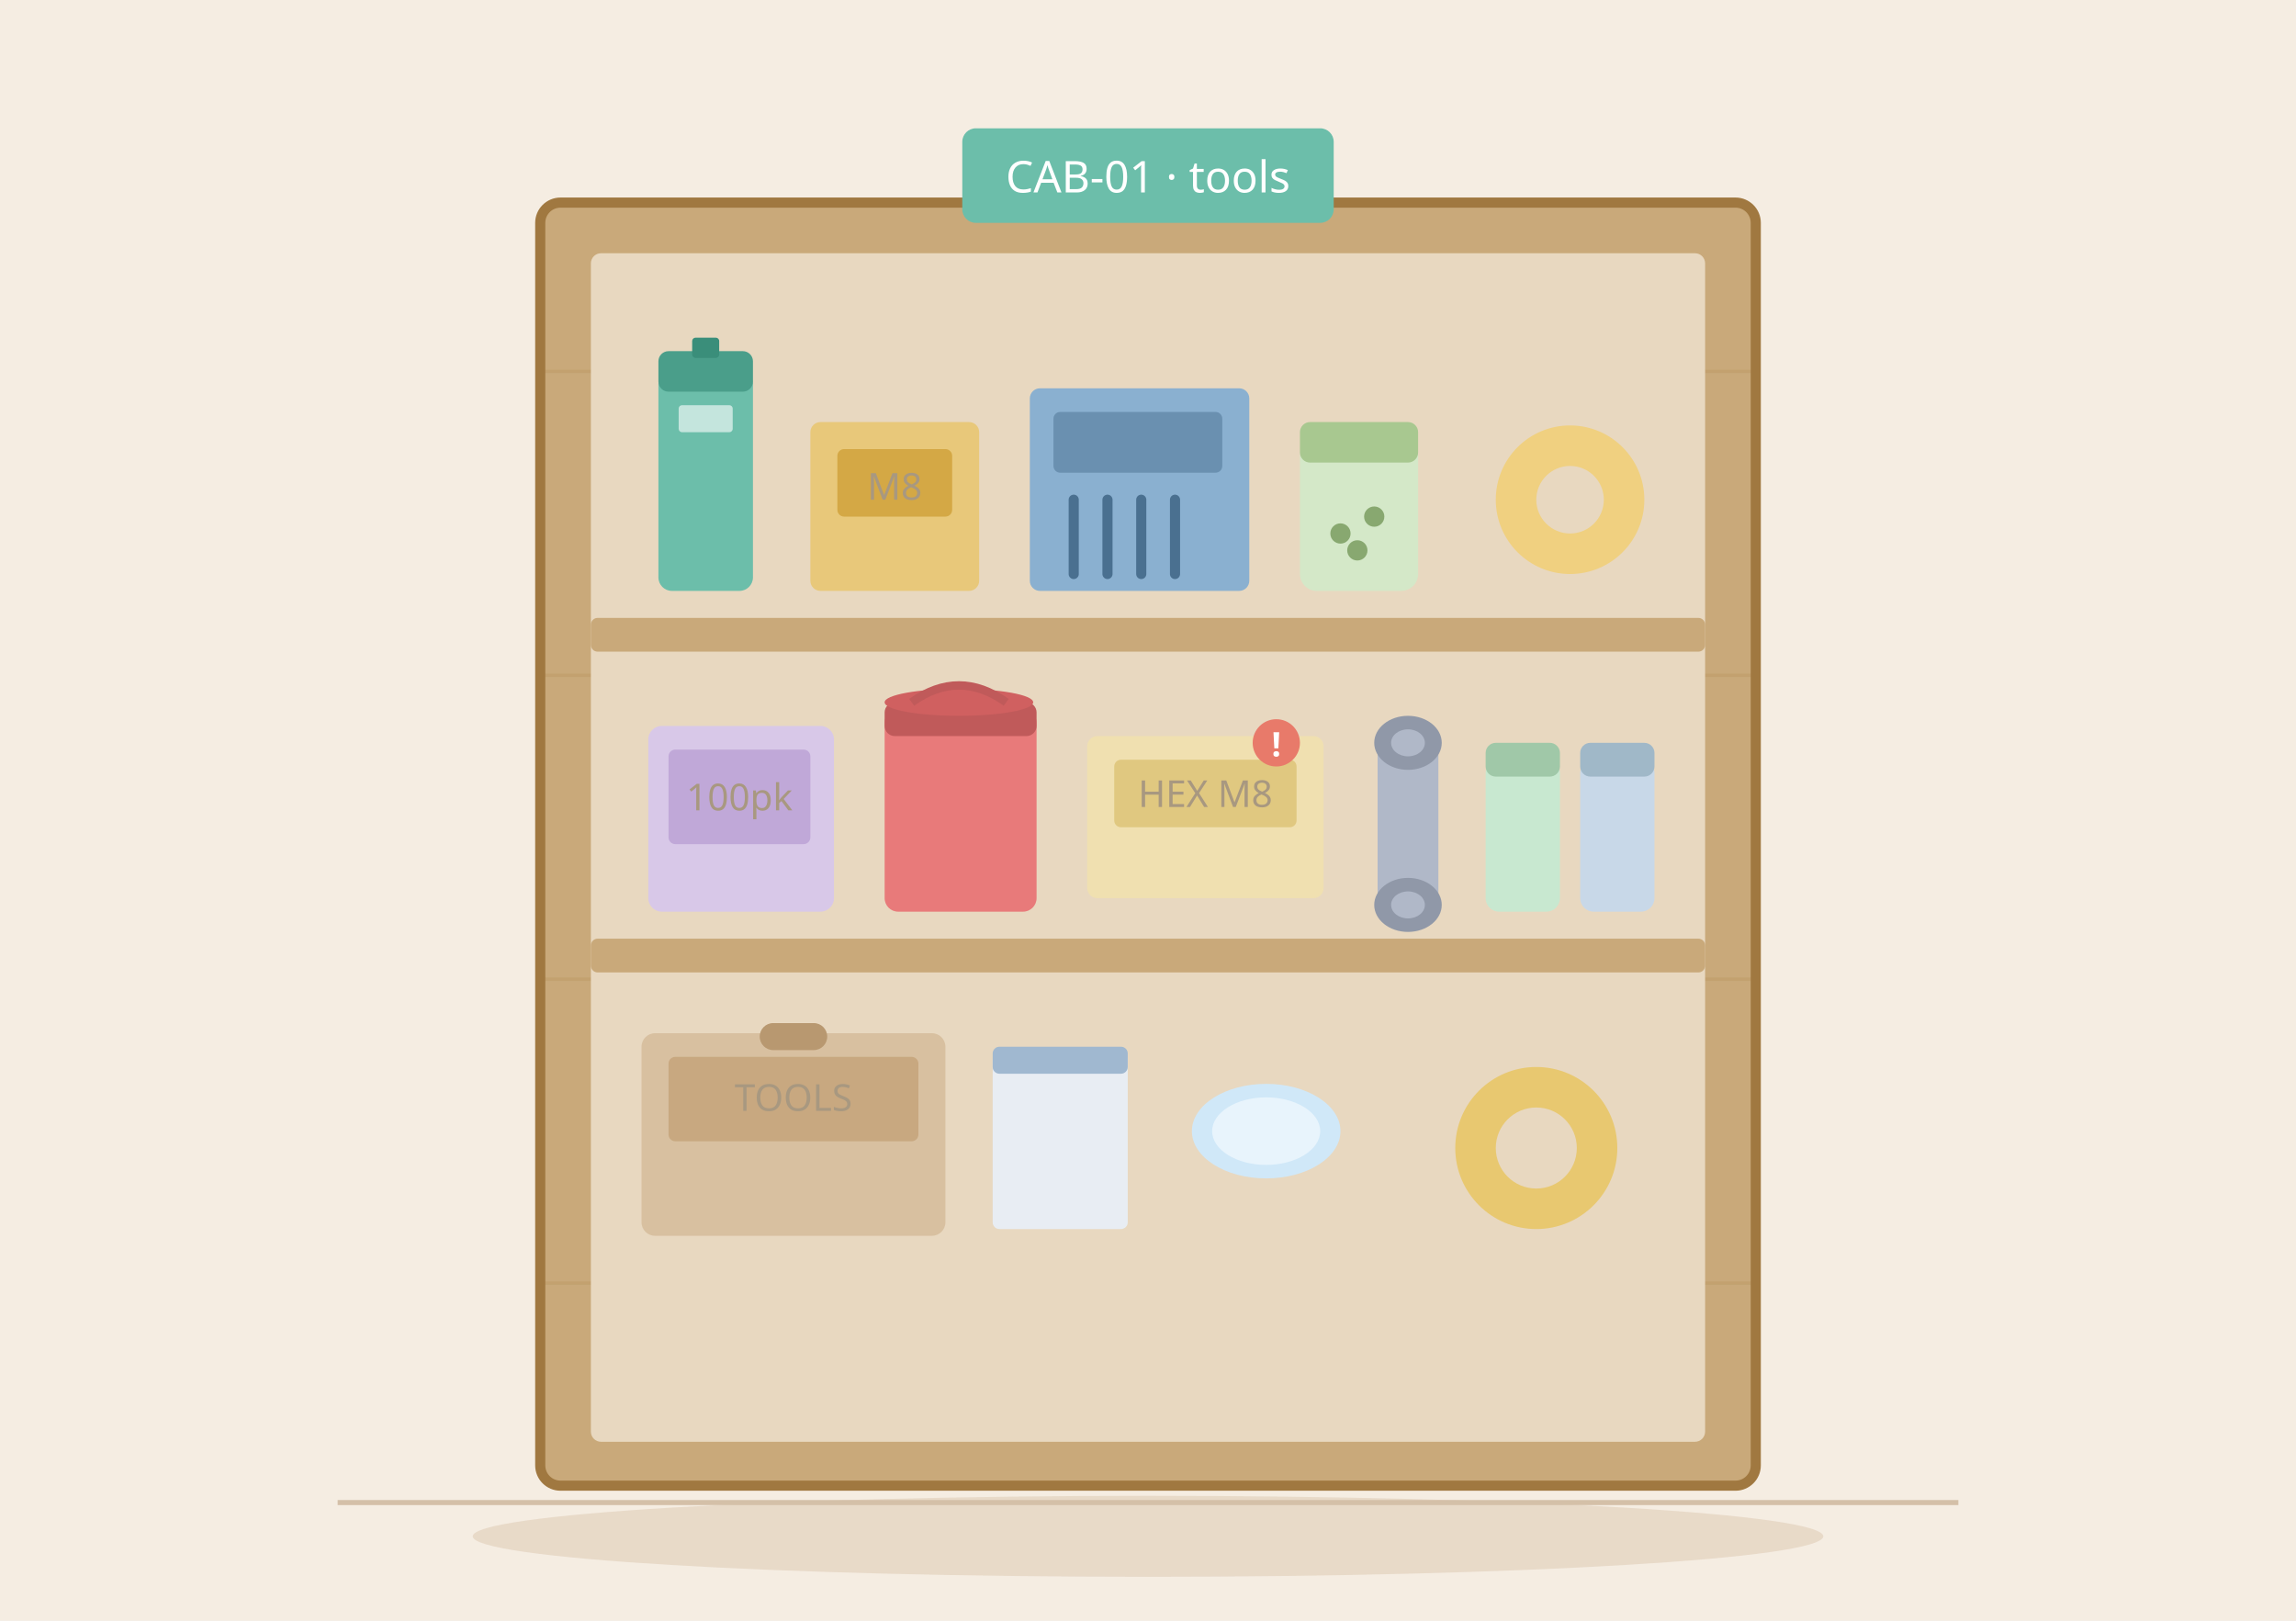
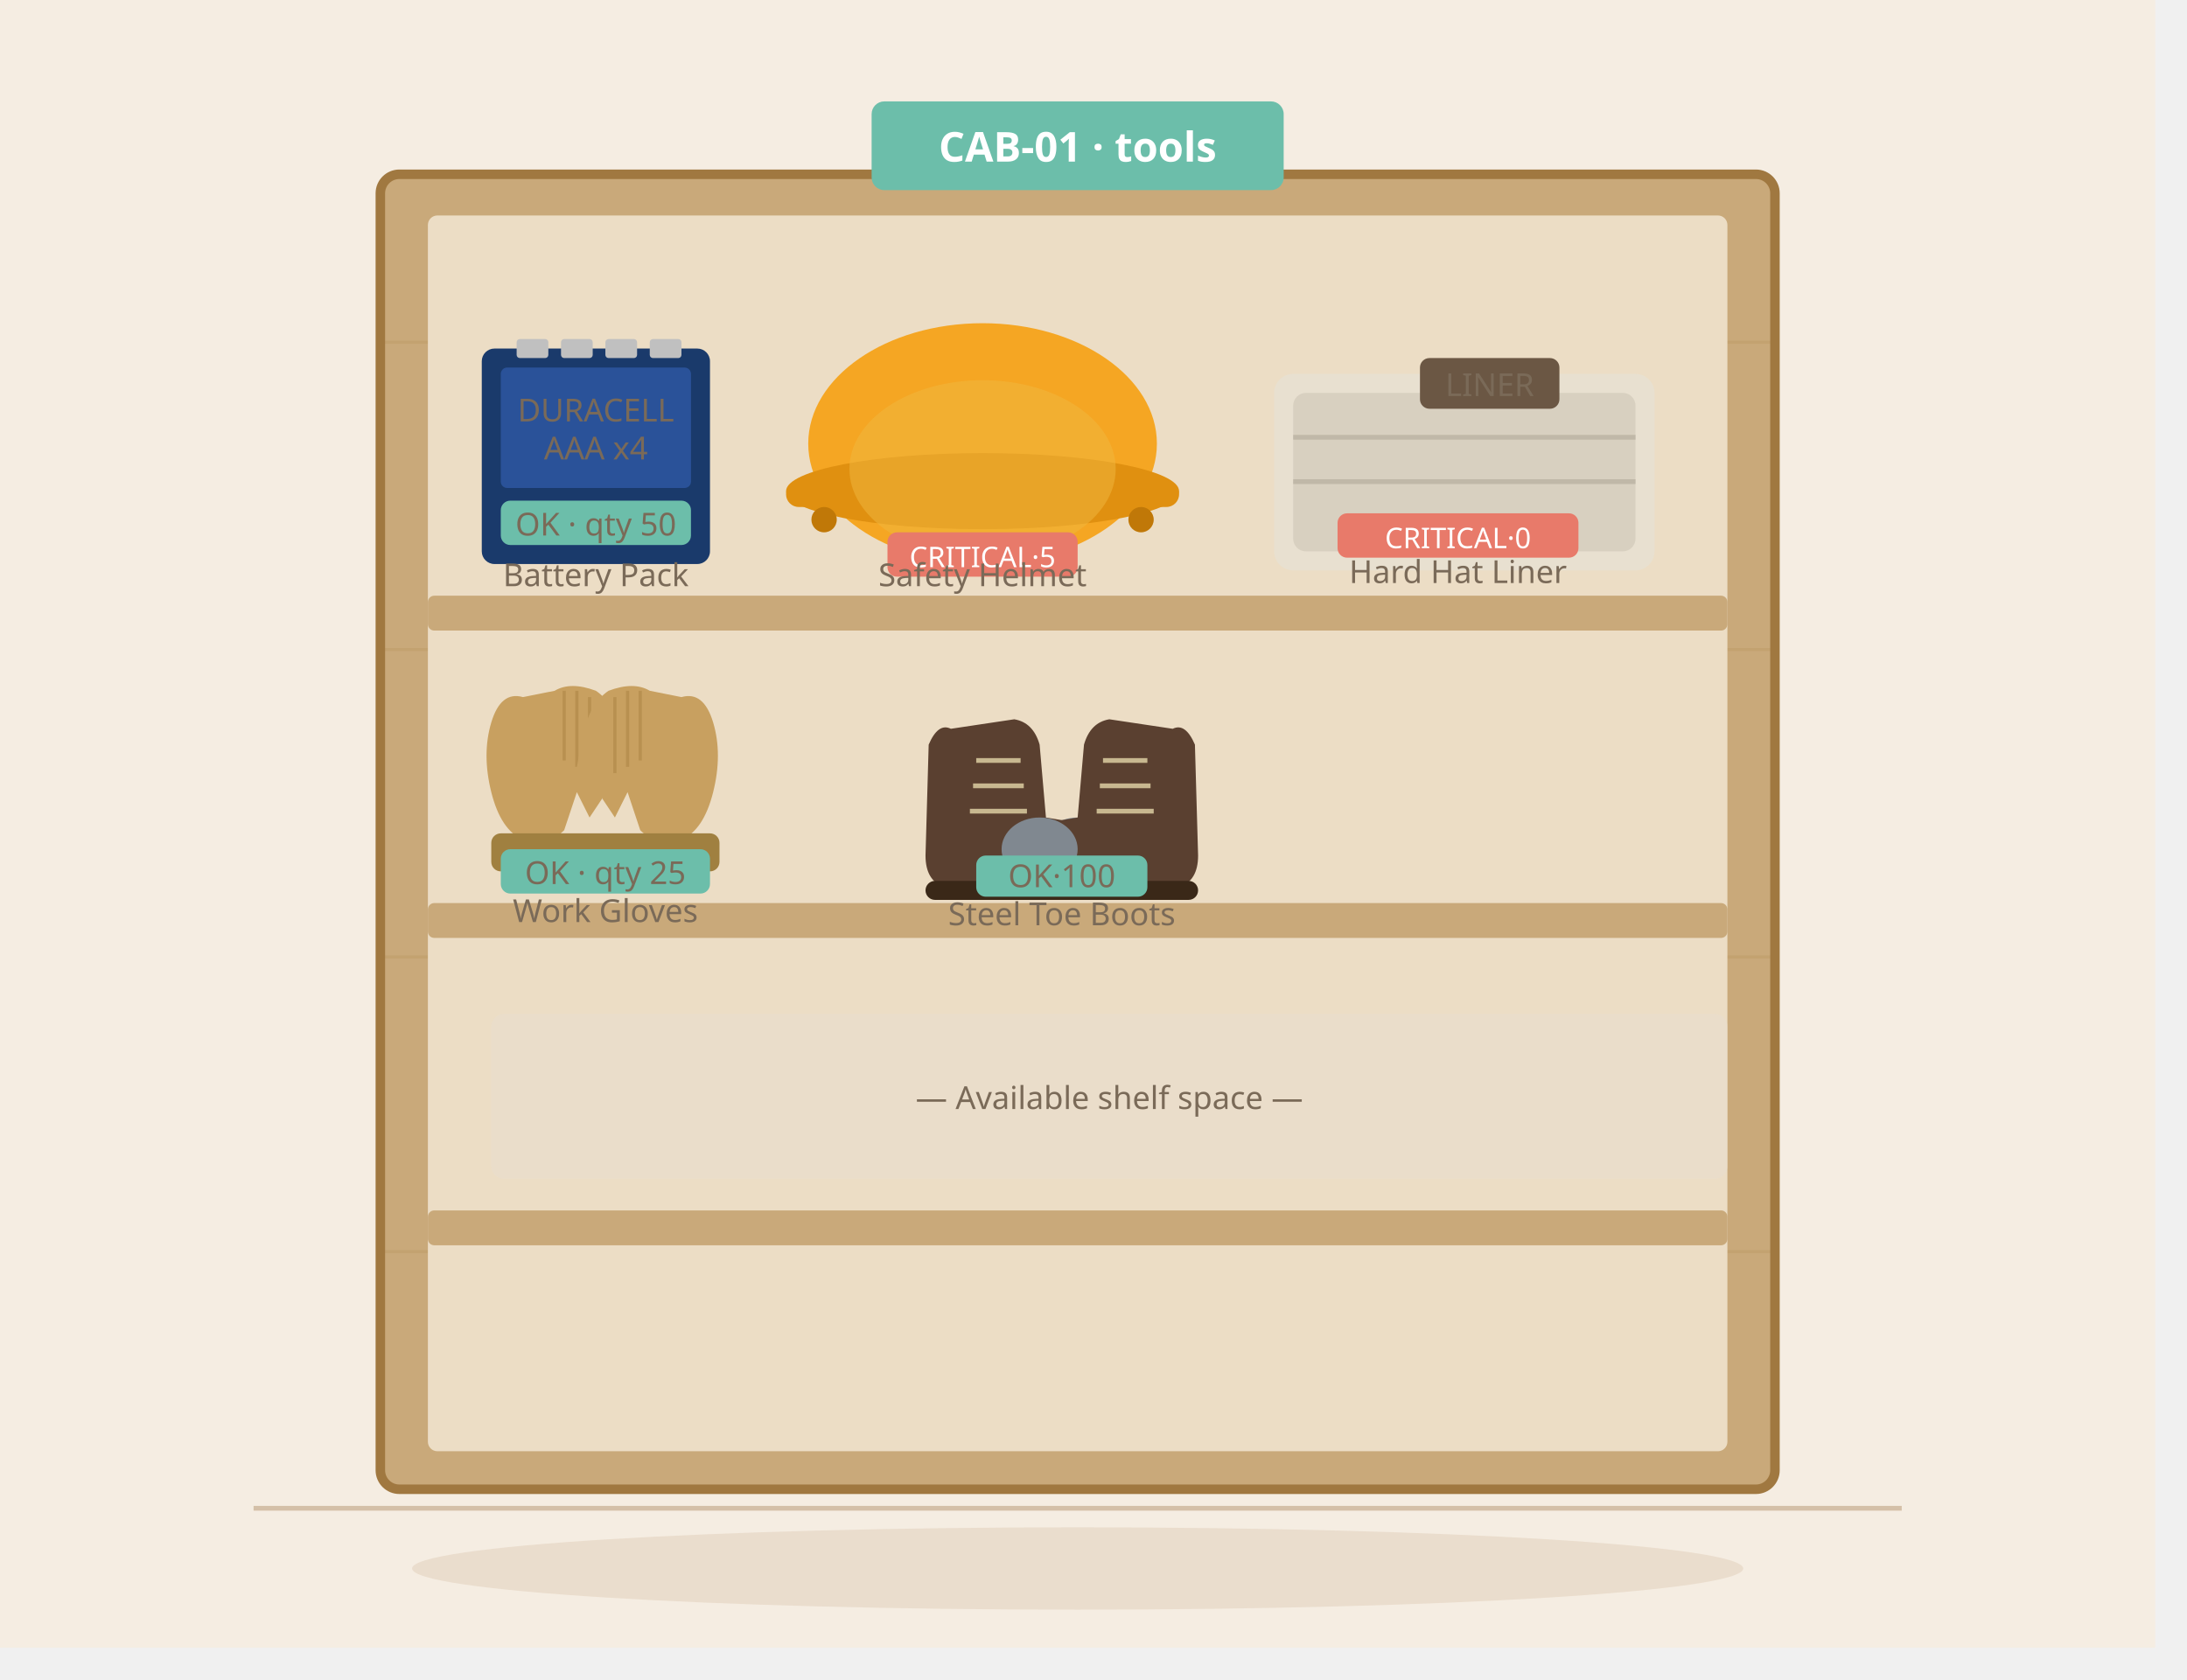
- <svg xmlns="http://www.w3.org/2000/svg" width="100%" viewBox="0 0 680 480" role="img">
-   <style>
-     .tag { font-family: sans-serif; font-size: 11px; fill: #a89880; }
-   </style>
-   <rect x="0" y="0" width="680" height="480" fill="#f5ede2" />
-   <ellipse cx="340" cy="455" rx="200" ry="12" fill="#e0cdb8" opacity="0.6" />
-   <rect x="160" y="60" width="360" height="380" rx="6" fill="#c9a97a" />
-   <line x1="160" y1="110" x2="520" y2="110" stroke="#b8955f" stroke-width="1" opacity="0.4" />
-   <line x1="160" y1="200" x2="520" y2="200" stroke="#b8955f" stroke-width="1" opacity="0.4" />
-   <line x1="160" y1="290" x2="520" y2="290" stroke="#b8955f" stroke-width="1" opacity="0.4" />
-   <line x1="160" y1="380" x2="520" y2="380" stroke="#b8955f" stroke-width="1" opacity="0.4" />
-   <rect x="175" y="75" width="330" height="352" rx="3" fill="#e8d8c0" />
-   <rect x="175" y="183" width="330" height="10" rx="2" fill="#c9a97a" />
-   <rect x="175" y="278" width="330" height="10" rx="2" fill="#c9a97a" />
-   <rect x="195" y="110" width="28" height="65" rx="4" fill="#6CBEAA" />
-   <rect x="195" y="104" width="28" height="12" rx="3" fill="#4a9e8a" />
-   <rect x="201" y="120" width="16" height="8" rx="1" fill="white" opacity="0.6" />
-   <rect x="205" y="100" width="8" height="6" rx="1" fill="#3a8e7a" />
-   <rect x="240" y="125" width="50" height="50" rx="3" fill="#e8c87a" />
-   <rect x="248" y="133" width="34" height="20" rx="2" fill="#d4a845" />
-   <text x="265" y="148" text-anchor="middle" class="tag">M8</text>
-   <rect x="305" y="115" width="65" height="60" rx="3" fill="#8ab0d0" />
-   <rect x="312" y="122" width="50" height="18" rx="2" fill="#6a90b0" />
-   <line x1="318" y1="148" x2="318" y2="170" stroke="#4a7090" stroke-width="3" stroke-linecap="round" />
-   <line x1="328" y1="148" x2="328" y2="170" stroke="#4a7090" stroke-width="3" stroke-linecap="round" />
-   <line x1="338" y1="148" x2="338" y2="170" stroke="#4a7090" stroke-width="3" stroke-linecap="round" />
-   <line x1="348" y1="148" x2="348" y2="170" stroke="#4a7090" stroke-width="3" stroke-linecap="round" />
-   <rect x="385" y="130" width="35" height="45" rx="5" fill="#d4e8c8" />
-   <rect x="385" y="125" width="35" height="12" rx="3" fill="#a8c890" />
-   <circle cx="397" cy="158" r="3" fill="#88a870" />
-   <circle cx="407" cy="153" r="3" fill="#88a870" />
-   <circle cx="402" cy="163" r="3" fill="#88a870" />
-   <circle cx="465" cy="148" r="22" fill="#f0d080" />
-   <circle cx="465" cy="148" r="10" fill="#e8d8c0" />
-   <rect x="192" y="215" width="55" height="55" rx="4" fill="#d8c8e8" />
-   <rect x="198" y="222" width="42" height="28" rx="2" fill="#c0a8d8" />
-   <text x="219" y="240" text-anchor="middle" class="tag" fill="#8060a0">100pk</text>
-   <rect x="262" y="210" width="45" height="60" rx="4" fill="#e87a7a" />
-   <rect x="262" y="208" width="45" height="10" rx="3" fill="#c05a5a" />
-   <ellipse cx="284" cy="208" rx="22" ry="4" fill="#d06060" />
-   <path d="M270 208 Q284 198 298 208" fill="none" stroke="#c05a5a" stroke-width="2.5" />
-   <rect x="322" y="218" width="70" height="48" rx="3" fill="#f0e0b0" />
-   <rect x="330" y="225" width="54" height="20" rx="2" fill="#e0c880" />
-   <text x="357" y="239" text-anchor="middle" class="tag" fill="#806030">HEX M8</text>
-   <circle cx="378" cy="220" r="7" fill="#e87a6a" />
-   <text x="378" y="224" text-anchor="middle" style="font-family:sans-serif;font-size:10px;fill:white;font-weight:600">!</text>
-   <rect x="408" y="215" width="18" height="58" rx="4" fill="#b0b8c8" />
-   <ellipse cx="417" cy="220" rx="10" ry="8" fill="#9098a8" />
-   <ellipse cx="417" cy="220" rx="5" ry="4" fill="#b0b8c8" />
-   <ellipse cx="417" cy="268" rx="10" ry="8" fill="#9098a8" />
-   <ellipse cx="417" cy="268" rx="5" ry="4" fill="#b0b8c8" />
-   <rect x="440" y="225" width="22" height="45" rx="4" fill="#c8e8d0" />
-   <rect x="440" y="220" width="22" height="10" rx="3" fill="#a0c8a8" />
-   <rect x="468" y="225" width="22" height="45" rx="4" fill="#c8d8e8" />
-   <rect x="468" y="220" width="22" height="10" rx="3" fill="#a0b8c8" />
-   <rect x="190" y="306" width="90" height="60" rx="4" fill="#d8c0a0" />
-   <rect x="198" y="313" width="74" height="25" rx="2" fill="#c8a880" />
-   <text x="235" y="329" text-anchor="middle" class="tag" fill="#806040">TOOLS</text>
-   <rect x="225" y="303" width="20" height="8" rx="4" fill="#b89870" />
-   <rect x="294" y="312" width="40" height="52" rx="2" fill="#e8f0f8" opacity="0.9" />
-   <rect x="294" y="310" width="40" height="8" rx="2" fill="#a0b8d0" />
-   <ellipse cx="375" cy="335" rx="22" ry="14" fill="#d0e8f8" />
-   <ellipse cx="375" cy="335" rx="16" ry="10" fill="#e8f4fc" />
-   <circle cx="455" cy="340" r="24" fill="#e8c870" />
-   <circle cx="455" cy="340" r="12" fill="#e8d8c0" />
-   <rect x="160" y="60" width="360" height="380" rx="6" fill="none" stroke="#a07840" stroke-width="3" />
-   <rect x="285" y="38" width="110" height="28" rx="4" fill="#6CBEAA" />
-   <text x="340" y="57" text-anchor="middle" style="font-family:sans-serif;font-size:13px;fill:white;font-weight:500">CAB-01 · tools</text>
-   <line x1="100" y1="445" x2="580" y2="445" stroke="#d4c0a8" stroke-width="1.5" />
+ <svg xmlns="http://www.w3.org/2000/svg" width="100%" viewBox="0 0 690 530" role="img" style="">
+   <rect x="0" y="0" width="680" height="520" fill="#f5ede2" style="fill:rgb(245, 237, 226);stroke:none;color:rgb(255, 255, 255);stroke-width:1px;stroke-linecap:butt;stroke-linejoin:miter;opacity:1;font-family:&quot;Anthropic Sans&quot;, -apple-system, &quot;system-ui&quot;, &quot;Segoe UI&quot;, sans-serif;font-size:16px;font-weight:400;text-anchor:start;dominant-baseline:auto" />
+   <ellipse cx="340" cy="495" rx="210" ry="13" fill="#e0cdb8" opacity="0.5" style="fill:rgb(224, 205, 184);stroke:none;color:rgb(255, 255, 255);stroke-width:1px;stroke-linecap:butt;stroke-linejoin:miter;opacity:0.5;font-family:&quot;Anthropic Sans&quot;, -apple-system, &quot;system-ui&quot;, &quot;Segoe UI&quot;, sans-serif;font-size:16px;font-weight:400;text-anchor:start;dominant-baseline:auto" />
+   <rect x="120" y="55" width="440" height="415" rx="6" fill="#c9a97a" style="fill:rgb(201, 169, 122);stroke:none;color:rgb(255, 255, 255);stroke-width:1px;stroke-linecap:butt;stroke-linejoin:miter;opacity:1;font-family:&quot;Anthropic Sans&quot;, -apple-system, &quot;system-ui&quot;, &quot;Segoe UI&quot;, sans-serif;font-size:16px;font-weight:400;text-anchor:start;dominant-baseline:auto" />
+   <line x1="120" y1="108" x2="560" y2="108" stroke="#b8955f" stroke-width="1" opacity="0.35" style="fill:rgb(0, 0, 0);stroke:rgb(184, 149, 95);color:rgb(255, 255, 255);stroke-width:1px;stroke-linecap:butt;stroke-linejoin:miter;opacity:0.35;font-family:&quot;Anthropic Sans&quot;, -apple-system, &quot;system-ui&quot;, &quot;Segoe UI&quot;, sans-serif;font-size:16px;font-weight:400;text-anchor:start;dominant-baseline:auto" />
+   <line x1="120" y1="205" x2="560" y2="205" stroke="#b8955f" stroke-width="1" opacity="0.35" style="fill:rgb(0, 0, 0);stroke:rgb(184, 149, 95);color:rgb(255, 255, 255);stroke-width:1px;stroke-linecap:butt;stroke-linejoin:miter;opacity:0.35;font-family:&quot;Anthropic Sans&quot;, -apple-system, &quot;system-ui&quot;, &quot;Segoe UI&quot;, sans-serif;font-size:16px;font-weight:400;text-anchor:start;dominant-baseline:auto" />
+   <line x1="120" y1="302" x2="560" y2="302" stroke="#b8955f" stroke-width="1" opacity="0.35" style="fill:rgb(0, 0, 0);stroke:rgb(184, 149, 95);color:rgb(255, 255, 255);stroke-width:1px;stroke-linecap:butt;stroke-linejoin:miter;opacity:0.35;font-family:&quot;Anthropic Sans&quot;, -apple-system, &quot;system-ui&quot;, &quot;Segoe UI&quot;, sans-serif;font-size:16px;font-weight:400;text-anchor:start;dominant-baseline:auto" />
+   <line x1="120" y1="395" x2="560" y2="395" stroke="#b8955f" stroke-width="1" opacity="0.35" style="fill:rgb(0, 0, 0);stroke:rgb(184, 149, 95);color:rgb(255, 255, 255);stroke-width:1px;stroke-linecap:butt;stroke-linejoin:miter;opacity:0.35;font-family:&quot;Anthropic Sans&quot;, -apple-system, &quot;system-ui&quot;, &quot;Segoe UI&quot;, sans-serif;font-size:16px;font-weight:400;text-anchor:start;dominant-baseline:auto" />
+   <rect x="135" y="68" width="410" height="390" rx="3" fill="#ecddc5" style="fill:rgb(236, 221, 197);stroke:none;color:rgb(255, 255, 255);stroke-width:1px;stroke-linecap:butt;stroke-linejoin:miter;opacity:1;font-family:&quot;Anthropic Sans&quot;, -apple-system, &quot;system-ui&quot;, &quot;Segoe UI&quot;, sans-serif;font-size:16px;font-weight:400;text-anchor:start;dominant-baseline:auto" />
+   <rect x="135" y="188" width="410" height="11" rx="2" fill="#c9a97a" style="fill:rgb(201, 169, 122);stroke:none;color:rgb(255, 255, 255);stroke-width:1px;stroke-linecap:butt;stroke-linejoin:miter;opacity:1;font-family:&quot;Anthropic Sans&quot;, -apple-system, &quot;system-ui&quot;, &quot;Segoe UI&quot;, sans-serif;font-size:16px;font-weight:400;text-anchor:start;dominant-baseline:auto" />
+   <rect x="135" y="285" width="410" height="11" rx="2" fill="#c9a97a" style="fill:rgb(201, 169, 122);stroke:none;color:rgb(255, 255, 255);stroke-width:1px;stroke-linecap:butt;stroke-linejoin:miter;opacity:1;font-family:&quot;Anthropic Sans&quot;, -apple-system, &quot;system-ui&quot;, &quot;Segoe UI&quot;, sans-serif;font-size:16px;font-weight:400;text-anchor:start;dominant-baseline:auto" />
+   <rect x="135" y="382" width="410" height="11" rx="2" fill="#c9a97a" style="fill:rgb(201, 169, 122);stroke:none;color:rgb(255, 255, 255);stroke-width:1px;stroke-linecap:butt;stroke-linejoin:miter;opacity:1;font-family:&quot;Anthropic Sans&quot;, -apple-system, &quot;system-ui&quot;, &quot;Segoe UI&quot;, sans-serif;font-size:16px;font-weight:400;text-anchor:start;dominant-baseline:auto" />
+   <rect x="152" y="110" width="72" height="68" rx="4" fill="#1a3a6b" style="fill:rgb(26, 58, 107);stroke:none;color:rgb(255, 255, 255);stroke-width:1px;stroke-linecap:butt;stroke-linejoin:miter;opacity:1;font-family:&quot;Anthropic Sans&quot;, -apple-system, &quot;system-ui&quot;, &quot;Segoe UI&quot;, sans-serif;font-size:16px;font-weight:400;text-anchor:start;dominant-baseline:auto" />
+   <rect x="158" y="116" width="60" height="38" rx="2" fill="#2a5299" style="fill:rgb(42, 82, 153);stroke:none;color:rgb(255, 255, 255);stroke-width:1px;stroke-linecap:butt;stroke-linejoin:miter;opacity:1;font-family:&quot;Anthropic Sans&quot;, -apple-system, &quot;system-ui&quot;, &quot;Segoe UI&quot;, sans-serif;font-size:16px;font-weight:400;text-anchor:start;dominant-baseline:auto" />
+   <text x="188" y="133" fill="#f0c040" style="fill:rgb(122, 106, 88);stroke:none;color:rgb(255, 255, 255);stroke-width:1px;stroke-linecap:butt;stroke-linejoin:miter;opacity:1;font-family:sans-serif;font-size:10px;font-weight:400;text-anchor:middle;dominant-baseline:auto">DURACELL</text>
+   <text x="188" y="145" fill="white" style="fill:rgb(122, 106, 88);stroke:none;color:rgb(255, 255, 255);stroke-width:1px;stroke-linecap:butt;stroke-linejoin:miter;opacity:1;font-family:sans-serif;font-size:10px;font-weight:400;text-anchor:middle;dominant-baseline:auto">AAA x4</text>
+   <rect x="163" y="107" width="10" height="6" rx="1" fill="#c0c0c0" style="fill:rgb(192, 192, 192);stroke:none;color:rgb(255, 255, 255);stroke-width:1px;stroke-linecap:butt;stroke-linejoin:miter;opacity:1;font-family:&quot;Anthropic Sans&quot;, -apple-system, &quot;system-ui&quot;, &quot;Segoe UI&quot;, sans-serif;font-size:16px;font-weight:400;text-anchor:start;dominant-baseline:auto" />
+   <rect x="177" y="107" width="10" height="6" rx="1" fill="#c0c0c0" style="fill:rgb(192, 192, 192);stroke:none;color:rgb(255, 255, 255);stroke-width:1px;stroke-linecap:butt;stroke-linejoin:miter;opacity:1;font-family:&quot;Anthropic Sans&quot;, -apple-system, &quot;system-ui&quot;, &quot;Segoe UI&quot;, sans-serif;font-size:16px;font-weight:400;text-anchor:start;dominant-baseline:auto" />
+   <rect x="191" y="107" width="10" height="6" rx="1" fill="#c0c0c0" style="fill:rgb(192, 192, 192);stroke:none;color:rgb(255, 255, 255);stroke-width:1px;stroke-linecap:butt;stroke-linejoin:miter;opacity:1;font-family:&quot;Anthropic Sans&quot;, -apple-system, &quot;system-ui&quot;, &quot;Segoe UI&quot;, sans-serif;font-size:16px;font-weight:400;text-anchor:start;dominant-baseline:auto" />
+   <rect x="205" y="107" width="10" height="6" rx="1" fill="#c0c0c0" style="fill:rgb(192, 192, 192);stroke:none;color:rgb(255, 255, 255);stroke-width:1px;stroke-linecap:butt;stroke-linejoin:miter;opacity:1;font-family:&quot;Anthropic Sans&quot;, -apple-system, &quot;system-ui&quot;, &quot;Segoe UI&quot;, sans-serif;font-size:16px;font-weight:400;text-anchor:start;dominant-baseline:auto" />
+   <rect x="158" y="158" width="60" height="14" rx="3" fill="#6CBEAA" style="fill:rgb(108, 190, 170);stroke:none;color:rgb(255, 255, 255);stroke-width:1px;stroke-linecap:butt;stroke-linejoin:miter;opacity:1;font-family:&quot;Anthropic Sans&quot;, -apple-system, &quot;system-ui&quot;, &quot;Segoe UI&quot;, sans-serif;font-size:16px;font-weight:400;text-anchor:start;dominant-baseline:auto" />
+   <text x="188" y="169" fill="white" style="fill:rgb(122, 106, 88);stroke:none;color:rgb(255, 255, 255);stroke-width:1px;stroke-linecap:butt;stroke-linejoin:miter;opacity:1;font-family:sans-serif;font-size:10px;font-weight:400;text-anchor:middle;dominant-baseline:auto">OK · qty 50</text>
+   <text x="188" y="185" style="fill:rgb(122, 106, 88);stroke:none;color:rgb(255, 255, 255);stroke-width:1px;stroke-linecap:butt;stroke-linejoin:miter;opacity:1;font-family:sans-serif;font-size:10px;font-weight:400;text-anchor:middle;dominant-baseline:auto">Battery Pack</text>
+   <ellipse cx="310" cy="140" rx="55" ry="38" fill="#f5a623" style="fill:rgb(245, 166, 35);stroke:none;color:rgb(255, 255, 255);stroke-width:1px;stroke-linecap:butt;stroke-linejoin:miter;opacity:1;font-family:&quot;Anthropic Sans&quot;, -apple-system, &quot;system-ui&quot;, &quot;Segoe UI&quot;, sans-serif;font-size:16px;font-weight:400;text-anchor:start;dominant-baseline:auto" />
+   <ellipse cx="310" cy="155" rx="62" ry="12" fill="#e09010" style="fill:rgb(224, 144, 16);stroke:none;color:rgb(255, 255, 255);stroke-width:1px;stroke-linecap:butt;stroke-linejoin:miter;opacity:1;font-family:&quot;Anthropic Sans&quot;, -apple-system, &quot;system-ui&quot;, &quot;Segoe UI&quot;, sans-serif;font-size:16px;font-weight:400;text-anchor:start;dominant-baseline:auto" />
+   <rect x="248" y="152" width="124" height="8" rx="4" fill="#e09010" style="fill:rgb(224, 144, 16);stroke:none;color:rgb(255, 255, 255);stroke-width:1px;stroke-linecap:butt;stroke-linejoin:miter;opacity:1;font-family:&quot;Anthropic Sans&quot;, -apple-system, &quot;system-ui&quot;, &quot;Segoe UI&quot;, sans-serif;font-size:16px;font-weight:400;text-anchor:start;dominant-baseline:auto" />
+   <ellipse cx="310" cy="148" rx="42" ry="28" fill="#f0b840" opacity="0.5" style="fill:rgb(240, 184, 64);stroke:none;color:rgb(255, 255, 255);stroke-width:1px;stroke-linecap:butt;stroke-linejoin:miter;opacity:0.5;font-family:&quot;Anthropic Sans&quot;, -apple-system, &quot;system-ui&quot;, &quot;Segoe UI&quot;, sans-serif;font-size:16px;font-weight:400;text-anchor:start;dominant-baseline:auto" />
+   <circle cx="260" cy="164" r="4" fill="#c07808" style="fill:rgb(192, 120, 8);stroke:none;color:rgb(255, 255, 255);stroke-width:1px;stroke-linecap:butt;stroke-linejoin:miter;opacity:1;font-family:&quot;Anthropic Sans&quot;, -apple-system, &quot;system-ui&quot;, &quot;Segoe UI&quot;, sans-serif;font-size:16px;font-weight:400;text-anchor:start;dominant-baseline:auto" />
+   <circle cx="360" cy="164" r="4" fill="#c07808" style="fill:rgb(192, 120, 8);stroke:none;color:rgb(255, 255, 255);stroke-width:1px;stroke-linecap:butt;stroke-linejoin:miter;opacity:1;font-family:&quot;Anthropic Sans&quot;, -apple-system, &quot;system-ui&quot;, &quot;Segoe UI&quot;, sans-serif;font-size:16px;font-weight:400;text-anchor:start;dominant-baseline:auto" />
+   <rect x="280" y="168" width="60" height="14" rx="3" fill="#e87a6a" style="fill:rgb(232, 122, 106);stroke:none;color:rgb(255, 255, 255);stroke-width:1px;stroke-linecap:butt;stroke-linejoin:miter;opacity:1;font-family:&quot;Anthropic Sans&quot;, -apple-system, &quot;system-ui&quot;, &quot;Segoe UI&quot;, sans-serif;font-size:16px;font-weight:400;text-anchor:start;dominant-baseline:auto" />
+   <text x="310" y="179" style="fill:rgb(255, 255, 255);stroke:none;color:rgb(255, 255, 255);stroke-width:1px;stroke-linecap:butt;stroke-linejoin:miter;opacity:1;font-family:sans-serif;font-size:9px;font-weight:400;text-anchor:middle;dominant-baseline:auto">CRITICAL·5</text>
+   <text x="310" y="185" style="fill:rgb(122, 106, 88);stroke:none;color:rgb(255, 255, 255);stroke-width:1px;stroke-linecap:butt;stroke-linejoin:miter;opacity:1;font-family:sans-serif;font-size:10px;font-weight:400;text-anchor:middle;dominant-baseline:auto">Safety Helmet</text>
+   <rect x="402" y="118" width="120" height="62" rx="6" fill="#e8e0d0" style="fill:rgb(232, 224, 208);stroke:none;color:rgb(255, 255, 255);stroke-width:1px;stroke-linecap:butt;stroke-linejoin:miter;opacity:1;font-family:&quot;Anthropic Sans&quot;, -apple-system, &quot;system-ui&quot;, &quot;Segoe UI&quot;, sans-serif;font-size:16px;font-weight:400;text-anchor:start;dominant-baseline:auto" />
+   <rect x="408" y="124" width="108" height="50" rx="4" fill="#d8d0c0" style="fill:rgb(216, 208, 192);stroke:none;color:rgb(255, 255, 255);stroke-width:1px;stroke-linecap:butt;stroke-linejoin:miter;opacity:1;font-family:&quot;Anthropic Sans&quot;, -apple-system, &quot;system-ui&quot;, &quot;Segoe UI&quot;, sans-serif;font-size:16px;font-weight:400;text-anchor:start;dominant-baseline:auto" />
+   <line x1="408" y1="138" x2="516" y2="138" stroke="#c0b8a8" stroke-width="1.5" style="fill:rgb(0, 0, 0);stroke:rgb(192, 184, 168);color:rgb(255, 255, 255);stroke-width:1.5px;stroke-linecap:butt;stroke-linejoin:miter;opacity:1;font-family:&quot;Anthropic Sans&quot;, -apple-system, &quot;system-ui&quot;, &quot;Segoe UI&quot;, sans-serif;font-size:16px;font-weight:400;text-anchor:start;dominant-baseline:auto" />
+   <line x1="408" y1="152" x2="516" y2="152" stroke="#c0b8a8" stroke-width="1.5" style="fill:rgb(0, 0, 0);stroke:rgb(192, 184, 168);color:rgb(255, 255, 255);stroke-width:1.5px;stroke-linecap:butt;stroke-linejoin:miter;opacity:1;font-family:&quot;Anthropic Sans&quot;, -apple-system, &quot;system-ui&quot;, &quot;Segoe UI&quot;, sans-serif;font-size:16px;font-weight:400;text-anchor:start;dominant-baseline:auto" />
+   <rect x="448" y="113" width="44" height="16" rx="3" fill="#6b5744" style="fill:rgb(107, 87, 68);stroke:none;color:rgb(255, 255, 255);stroke-width:1px;stroke-linecap:butt;stroke-linejoin:miter;opacity:1;font-family:&quot;Anthropic Sans&quot;, -apple-system, &quot;system-ui&quot;, &quot;Segoe UI&quot;, sans-serif;font-size:16px;font-weight:400;text-anchor:start;dominant-baseline:auto" />
+   <text x="470" y="125" fill="white" style="fill:rgb(122, 106, 88);stroke:none;color:rgb(255, 255, 255);stroke-width:1px;stroke-linecap:butt;stroke-linejoin:miter;opacity:1;font-family:sans-serif;font-size:10px;font-weight:400;text-anchor:middle;dominant-baseline:auto">LINER</text>
+   <rect x="422" y="162" width="76" height="14" rx="3" fill="#e87a6a" style="fill:rgb(232, 122, 106);stroke:none;color:rgb(255, 255, 255);stroke-width:1px;stroke-linecap:butt;stroke-linejoin:miter;opacity:1;font-family:&quot;Anthropic Sans&quot;, -apple-system, &quot;system-ui&quot;, &quot;Segoe UI&quot;, sans-serif;font-size:16px;font-weight:400;text-anchor:start;dominant-baseline:auto" />
+   <text x="460" y="173" style="fill:rgb(255, 255, 255);stroke:none;color:rgb(255, 255, 255);stroke-width:1px;stroke-linecap:butt;stroke-linejoin:miter;opacity:1;font-family:sans-serif;font-size:9px;font-weight:400;text-anchor:middle;dominant-baseline:auto">CRITICAL·0</text>
+   <text x="460" y="184" style="fill:rgb(122, 106, 88);stroke:none;color:rgb(255, 255, 255);stroke-width:1px;stroke-linecap:butt;stroke-linejoin:miter;opacity:1;font-family:sans-serif;font-size:10px;font-weight:400;text-anchor:middle;dominant-baseline:auto">Hard Hat Liner</text>
+   <path d="M165 220 Q158 218 155 228 Q152 238 155 250 Q158 262 165 265 Q172 268 178 262 L182 250 L186 258 L190 252 L192 244 L195 248 L198 242 L196 232 Q194 222 188 218 Q180 215 175 218 Z" fill="#c8a060" style="fill:rgb(200, 160, 96);stroke:none;color:rgb(255, 255, 255);stroke-width:1px;stroke-linecap:butt;stroke-linejoin:miter;opacity:1;font-family:&quot;Anthropic Sans&quot;, -apple-system, &quot;system-ui&quot;, &quot;Segoe UI&quot;, sans-serif;font-size:16px;font-weight:400;text-anchor:start;dominant-baseline:auto" />
+   <path d="M178 218 L178 240 M182 218 L182 242 M186 220 L186 244" stroke="#b89050" stroke-width="1" fill="none" style="fill:none;stroke:rgb(184, 144, 80);color:rgb(255, 255, 255);stroke-width:1px;stroke-linecap:butt;stroke-linejoin:miter;opacity:1;font-family:&quot;Anthropic Sans&quot;, -apple-system, &quot;system-ui&quot;, &quot;Segoe UI&quot;, sans-serif;font-size:16px;font-weight:400;text-anchor:start;dominant-baseline:auto" />
+   <path d="M215 220 Q222 218 225 228 Q228 238 225 250 Q222 262 215 265 Q208 268 202 262 L198 250 L194 258 L190 252 L188 244 L185 248 L182 242 L184 232 Q186 222 192 218 Q200 215 205 218 Z" fill="#c8a060" style="fill:rgb(200, 160, 96);stroke:none;color:rgb(255, 255, 255);stroke-width:1px;stroke-linecap:butt;stroke-linejoin:miter;opacity:1;font-family:&quot;Anthropic Sans&quot;, -apple-system, &quot;system-ui&quot;, &quot;Segoe UI&quot;, sans-serif;font-size:16px;font-weight:400;text-anchor:start;dominant-baseline:auto" />
+   <path d="M202 218 L202 240 M198 218 L198 242 M194 220 L194 244" stroke="#b89050" stroke-width="1" fill="none" style="fill:none;stroke:rgb(184, 144, 80);color:rgb(255, 255, 255);stroke-width:1px;stroke-linecap:butt;stroke-linejoin:miter;opacity:1;font-family:&quot;Anthropic Sans&quot;, -apple-system, &quot;system-ui&quot;, &quot;Segoe UI&quot;, sans-serif;font-size:16px;font-weight:400;text-anchor:start;dominant-baseline:auto" />
+   <rect x="155" y="263" width="72" height="12" rx="3" fill="#a08040" style="fill:rgb(160, 128, 64);stroke:none;color:rgb(255, 255, 255);stroke-width:1px;stroke-linecap:butt;stroke-linejoin:miter;opacity:1;font-family:&quot;Anthropic Sans&quot;, -apple-system, &quot;system-ui&quot;, &quot;Segoe UI&quot;, sans-serif;font-size:16px;font-weight:400;text-anchor:start;dominant-baseline:auto" />
+   <rect x="158" y="268" width="66" height="14" rx="3" fill="#6CBEAA" style="fill:rgb(108, 190, 170);stroke:none;color:rgb(255, 255, 255);stroke-width:1px;stroke-linecap:butt;stroke-linejoin:miter;opacity:1;font-family:&quot;Anthropic Sans&quot;, -apple-system, &quot;system-ui&quot;, &quot;Segoe UI&quot;, sans-serif;font-size:16px;font-weight:400;text-anchor:start;dominant-baseline:auto" />
+   <text x="191" y="279" fill="white" style="fill:rgb(122, 106, 88);stroke:none;color:rgb(255, 255, 255);stroke-width:1px;stroke-linecap:butt;stroke-linejoin:miter;opacity:1;font-family:sans-serif;font-size:10px;font-weight:400;text-anchor:middle;dominant-baseline:auto">OK · qty 25</text>
+   <text x="191" y="291" style="fill:rgb(122, 106, 88);stroke:none;color:rgb(255, 255, 255);stroke-width:1px;stroke-linecap:butt;stroke-linejoin:miter;opacity:1;font-family:sans-serif;font-size:10px;font-weight:400;text-anchor:middle;dominant-baseline:auto">Work Gloves</text>
+   <path d="M300 230 Q296 228 293 235 L292 270 Q292 278 298 280 L330 280 Q340 280 345 272 Q348 265 342 260 L330 258 L328 235 Q326 228 320 227 Z" fill="#5a4030" style="fill:rgb(90, 64, 48);stroke:none;color:rgb(255, 255, 255);stroke-width:1px;stroke-linecap:butt;stroke-linejoin:miter;opacity:1;font-family:&quot;Anthropic Sans&quot;, -apple-system, &quot;system-ui&quot;, &quot;Segoe UI&quot;, sans-serif;font-size:16px;font-weight:400;text-anchor:start;dominant-baseline:auto" />
+   <ellipse cx="340" cy="268" rx="12" ry="10" fill="#808890" style="fill:rgb(128, 136, 144);stroke:none;color:rgb(255, 255, 255);stroke-width:1px;stroke-linecap:butt;stroke-linejoin:miter;opacity:1;font-family:&quot;Anthropic Sans&quot;, -apple-system, &quot;system-ui&quot;, &quot;Segoe UI&quot;, sans-serif;font-size:16px;font-weight:400;text-anchor:start;dominant-baseline:auto" />
+   <rect x="292" y="278" width="56" height="6" rx="3" fill="#3a2818" style="fill:rgb(58, 40, 24);stroke:none;color:rgb(255, 255, 255);stroke-width:1px;stroke-linecap:butt;stroke-linejoin:miter;opacity:1;font-family:&quot;Anthropic Sans&quot;, -apple-system, &quot;system-ui&quot;, &quot;Segoe UI&quot;, sans-serif;font-size:16px;font-weight:400;text-anchor:start;dominant-baseline:auto" />
+   <line x1="308" y1="240" x2="322" y2="240" stroke="#c8b890" stroke-width="1.5" style="fill:rgb(0, 0, 0);stroke:rgb(200, 184, 144);color:rgb(255, 255, 255);stroke-width:1.5px;stroke-linecap:butt;stroke-linejoin:miter;opacity:1;font-family:&quot;Anthropic Sans&quot;, -apple-system, &quot;system-ui&quot;, &quot;Segoe UI&quot;, sans-serif;font-size:16px;font-weight:400;text-anchor:start;dominant-baseline:auto" />
+   <line x1="307" y1="248" x2="323" y2="248" stroke="#c8b890" stroke-width="1.5" style="fill:rgb(0, 0, 0);stroke:rgb(200, 184, 144);color:rgb(255, 255, 255);stroke-width:1.5px;stroke-linecap:butt;stroke-linejoin:miter;opacity:1;font-family:&quot;Anthropic Sans&quot;, -apple-system, &quot;system-ui&quot;, &quot;Segoe UI&quot;, sans-serif;font-size:16px;font-weight:400;text-anchor:start;dominant-baseline:auto" />
+   <line x1="306" y1="256" x2="324" y2="256" stroke="#c8b890" stroke-width="1.5" style="fill:rgb(0, 0, 0);stroke:rgb(200, 184, 144);color:rgb(255, 255, 255);stroke-width:1.5px;stroke-linecap:butt;stroke-linejoin:miter;opacity:1;font-family:&quot;Anthropic Sans&quot;, -apple-system, &quot;system-ui&quot;, &quot;Segoe UI&quot;, sans-serif;font-size:16px;font-weight:400;text-anchor:start;dominant-baseline:auto" />
+   <path d="M370 230 Q374 228 377 235 L378 270 Q378 278 372 280 L340 280 Q330 280 325 272 Q322 265 328 260 L340 258 L342 235 Q344 228 350 227 Z" fill="#5a4030" style="fill:rgb(90, 64, 48);stroke:none;color:rgb(255, 255, 255);stroke-width:1px;stroke-linecap:butt;stroke-linejoin:miter;opacity:1;font-family:&quot;Anthropic Sans&quot;, -apple-system, &quot;system-ui&quot;, &quot;Segoe UI&quot;, sans-serif;font-size:16px;font-weight:400;text-anchor:start;dominant-baseline:auto" />
+   <ellipse cx="328" cy="268" rx="12" ry="10" fill="#808890" style="fill:rgb(128, 136, 144);stroke:none;color:rgb(255, 255, 255);stroke-width:1px;stroke-linecap:butt;stroke-linejoin:miter;opacity:1;font-family:&quot;Anthropic Sans&quot;, -apple-system, &quot;system-ui&quot;, &quot;Segoe UI&quot;, sans-serif;font-size:16px;font-weight:400;text-anchor:start;dominant-baseline:auto" />
+   <rect x="322" y="278" width="56" height="6" rx="3" fill="#3a2818" style="fill:rgb(58, 40, 24);stroke:none;color:rgb(255, 255, 255);stroke-width:1px;stroke-linecap:butt;stroke-linejoin:miter;opacity:1;font-family:&quot;Anthropic Sans&quot;, -apple-system, &quot;system-ui&quot;, &quot;Segoe UI&quot;, sans-serif;font-size:16px;font-weight:400;text-anchor:start;dominant-baseline:auto" />
+   <line x1="348" y1="240" x2="362" y2="240" stroke="#c8b890" stroke-width="1.5" style="fill:rgb(0, 0, 0);stroke:rgb(200, 184, 144);color:rgb(255, 255, 255);stroke-width:1.5px;stroke-linecap:butt;stroke-linejoin:miter;opacity:1;font-family:&quot;Anthropic Sans&quot;, -apple-system, &quot;system-ui&quot;, &quot;Segoe UI&quot;, sans-serif;font-size:16px;font-weight:400;text-anchor:start;dominant-baseline:auto" />
+   <line x1="347" y1="248" x2="363" y2="248" stroke="#c8b890" stroke-width="1.5" style="fill:rgb(0, 0, 0);stroke:rgb(200, 184, 144);color:rgb(255, 255, 255);stroke-width:1.5px;stroke-linecap:butt;stroke-linejoin:miter;opacity:1;font-family:&quot;Anthropic Sans&quot;, -apple-system, &quot;system-ui&quot;, &quot;Segoe UI&quot;, sans-serif;font-size:16px;font-weight:400;text-anchor:start;dominant-baseline:auto" />
+   <line x1="346" y1="256" x2="364" y2="256" stroke="#c8b890" stroke-width="1.5" style="fill:rgb(0, 0, 0);stroke:rgb(200, 184, 144);color:rgb(255, 255, 255);stroke-width:1.5px;stroke-linecap:butt;stroke-linejoin:miter;opacity:1;font-family:&quot;Anthropic Sans&quot;, -apple-system, &quot;system-ui&quot;, &quot;Segoe UI&quot;, sans-serif;font-size:16px;font-weight:400;text-anchor:start;dominant-baseline:auto" />
+   <rect x="308" y="270" width="54" height="13" rx="3" fill="#6CBEAA" style="fill:rgb(108, 190, 170);stroke:none;color:rgb(255, 255, 255);stroke-width:1px;stroke-linecap:butt;stroke-linejoin:miter;opacity:1;font-family:&quot;Anthropic Sans&quot;, -apple-system, &quot;system-ui&quot;, &quot;Segoe UI&quot;, sans-serif;font-size:16px;font-weight:400;text-anchor:start;dominant-baseline:auto" />
+   <text x="335" y="280" fill="white" style="fill:rgb(122, 106, 88);stroke:none;color:rgb(255, 255, 255);stroke-width:1px;stroke-linecap:butt;stroke-linejoin:miter;opacity:1;font-family:sans-serif;font-size:10px;font-weight:400;text-anchor:middle;dominant-baseline:auto">OK·100</text>
+   <text x="335" y="292" style="fill:rgb(122, 106, 88);stroke:none;color:rgb(255, 255, 255);stroke-width:1px;stroke-linecap:butt;stroke-linejoin:miter;opacity:1;font-family:sans-serif;font-size:10px;font-weight:400;text-anchor:middle;dominant-baseline:auto">Steel Toe Boots</text>
+   <rect x="155" y="320" width="390" height="52" rx="4" fill="#e8ddd0" opacity="0.5" style="fill:rgb(232, 221, 208);stroke:none;color:rgb(255, 255, 255);stroke-width:1px;stroke-linecap:butt;stroke-linejoin:miter;opacity:0.5;font-family:&quot;Anthropic Sans&quot;, -apple-system, &quot;system-ui&quot;, &quot;Segoe UI&quot;, sans-serif;font-size:16px;font-weight:400;text-anchor:start;dominant-baseline:auto" />
+   <text x="350" y="350" fill="#b0a090" style="fill:rgb(122, 106, 88);stroke:none;color:rgb(255, 255, 255);stroke-width:1px;stroke-linecap:butt;stroke-linejoin:miter;opacity:1;font-family:sans-serif;font-size:10px;font-weight:400;text-anchor:middle;dominant-baseline:auto">— Available shelf space —</text>
+   <rect x="120" y="55" width="440" height="415" rx="6" fill="none" stroke="#a07840" stroke-width="3" style="fill:none;stroke:rgb(160, 120, 64);color:rgb(255, 255, 255);stroke-width:3px;stroke-linecap:butt;stroke-linejoin:miter;opacity:1;font-family:&quot;Anthropic Sans&quot;, -apple-system, &quot;system-ui&quot;, &quot;Segoe UI&quot;, sans-serif;font-size:16px;font-weight:400;text-anchor:start;dominant-baseline:auto" />
+   <rect x="275" y="32" width="130" height="28" rx="4" fill="#6CBEAA" style="fill:rgb(108, 190, 170);stroke:none;color:rgb(255, 255, 255);stroke-width:1px;stroke-linecap:butt;stroke-linejoin:miter;opacity:1;font-family:&quot;Anthropic Sans&quot;, -apple-system, &quot;system-ui&quot;, &quot;Segoe UI&quot;, sans-serif;font-size:16px;font-weight:400;text-anchor:start;dominant-baseline:auto" />
+   <text x="340" y="51" text-anchor="middle" style="font-family:sans-serif;font-size:13px;fill:white;font-weight:600;fill:rgb(255, 255, 255);stroke:none;color:rgb(255, 255, 255);stroke-width:1px;stroke-linecap:butt;stroke-linejoin:miter;opacity:1;font-family:sans-serif;font-size:13px;font-weight:600;text-anchor:middle;dominant-baseline:auto">CAB-01 · tools</text>
+   <line x1="80" y1="476" x2="600" y2="476" stroke="#d4c0a8" stroke-width="1.5" style="fill:rgb(0, 0, 0);stroke:rgb(212, 192, 168);color:rgb(255, 255, 255);stroke-width:1.5px;stroke-linecap:butt;stroke-linejoin:miter;opacity:1;font-family:&quot;Anthropic Sans&quot;, -apple-system, &quot;system-ui&quot;, &quot;Segoe UI&quot;, sans-serif;font-size:16px;font-weight:400;text-anchor:start;dominant-baseline:auto" />
</svg>
